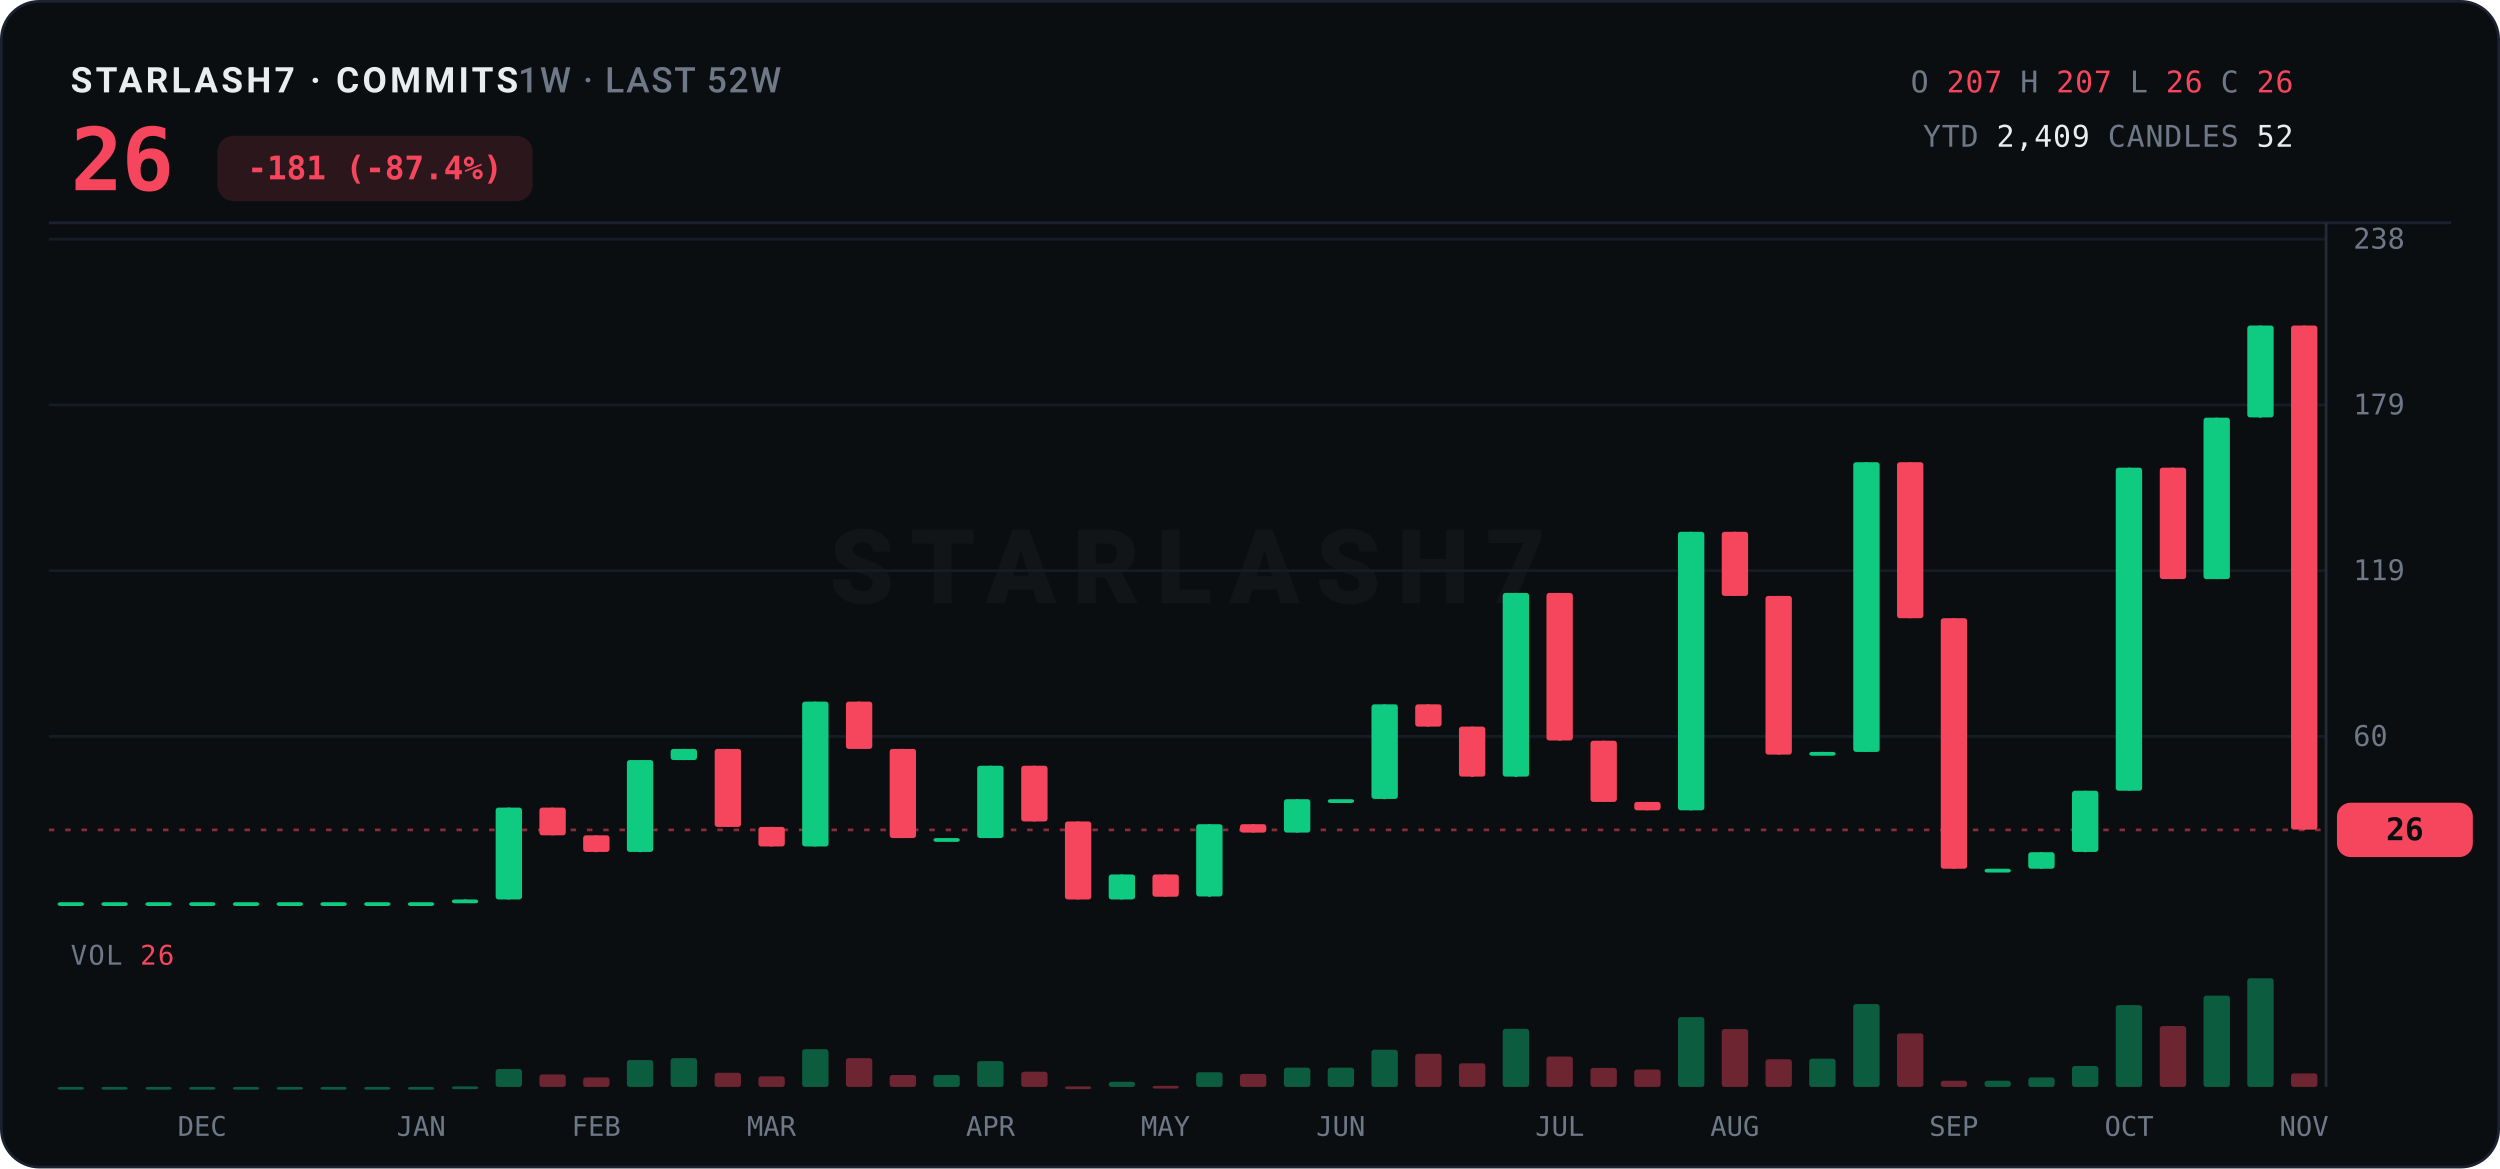
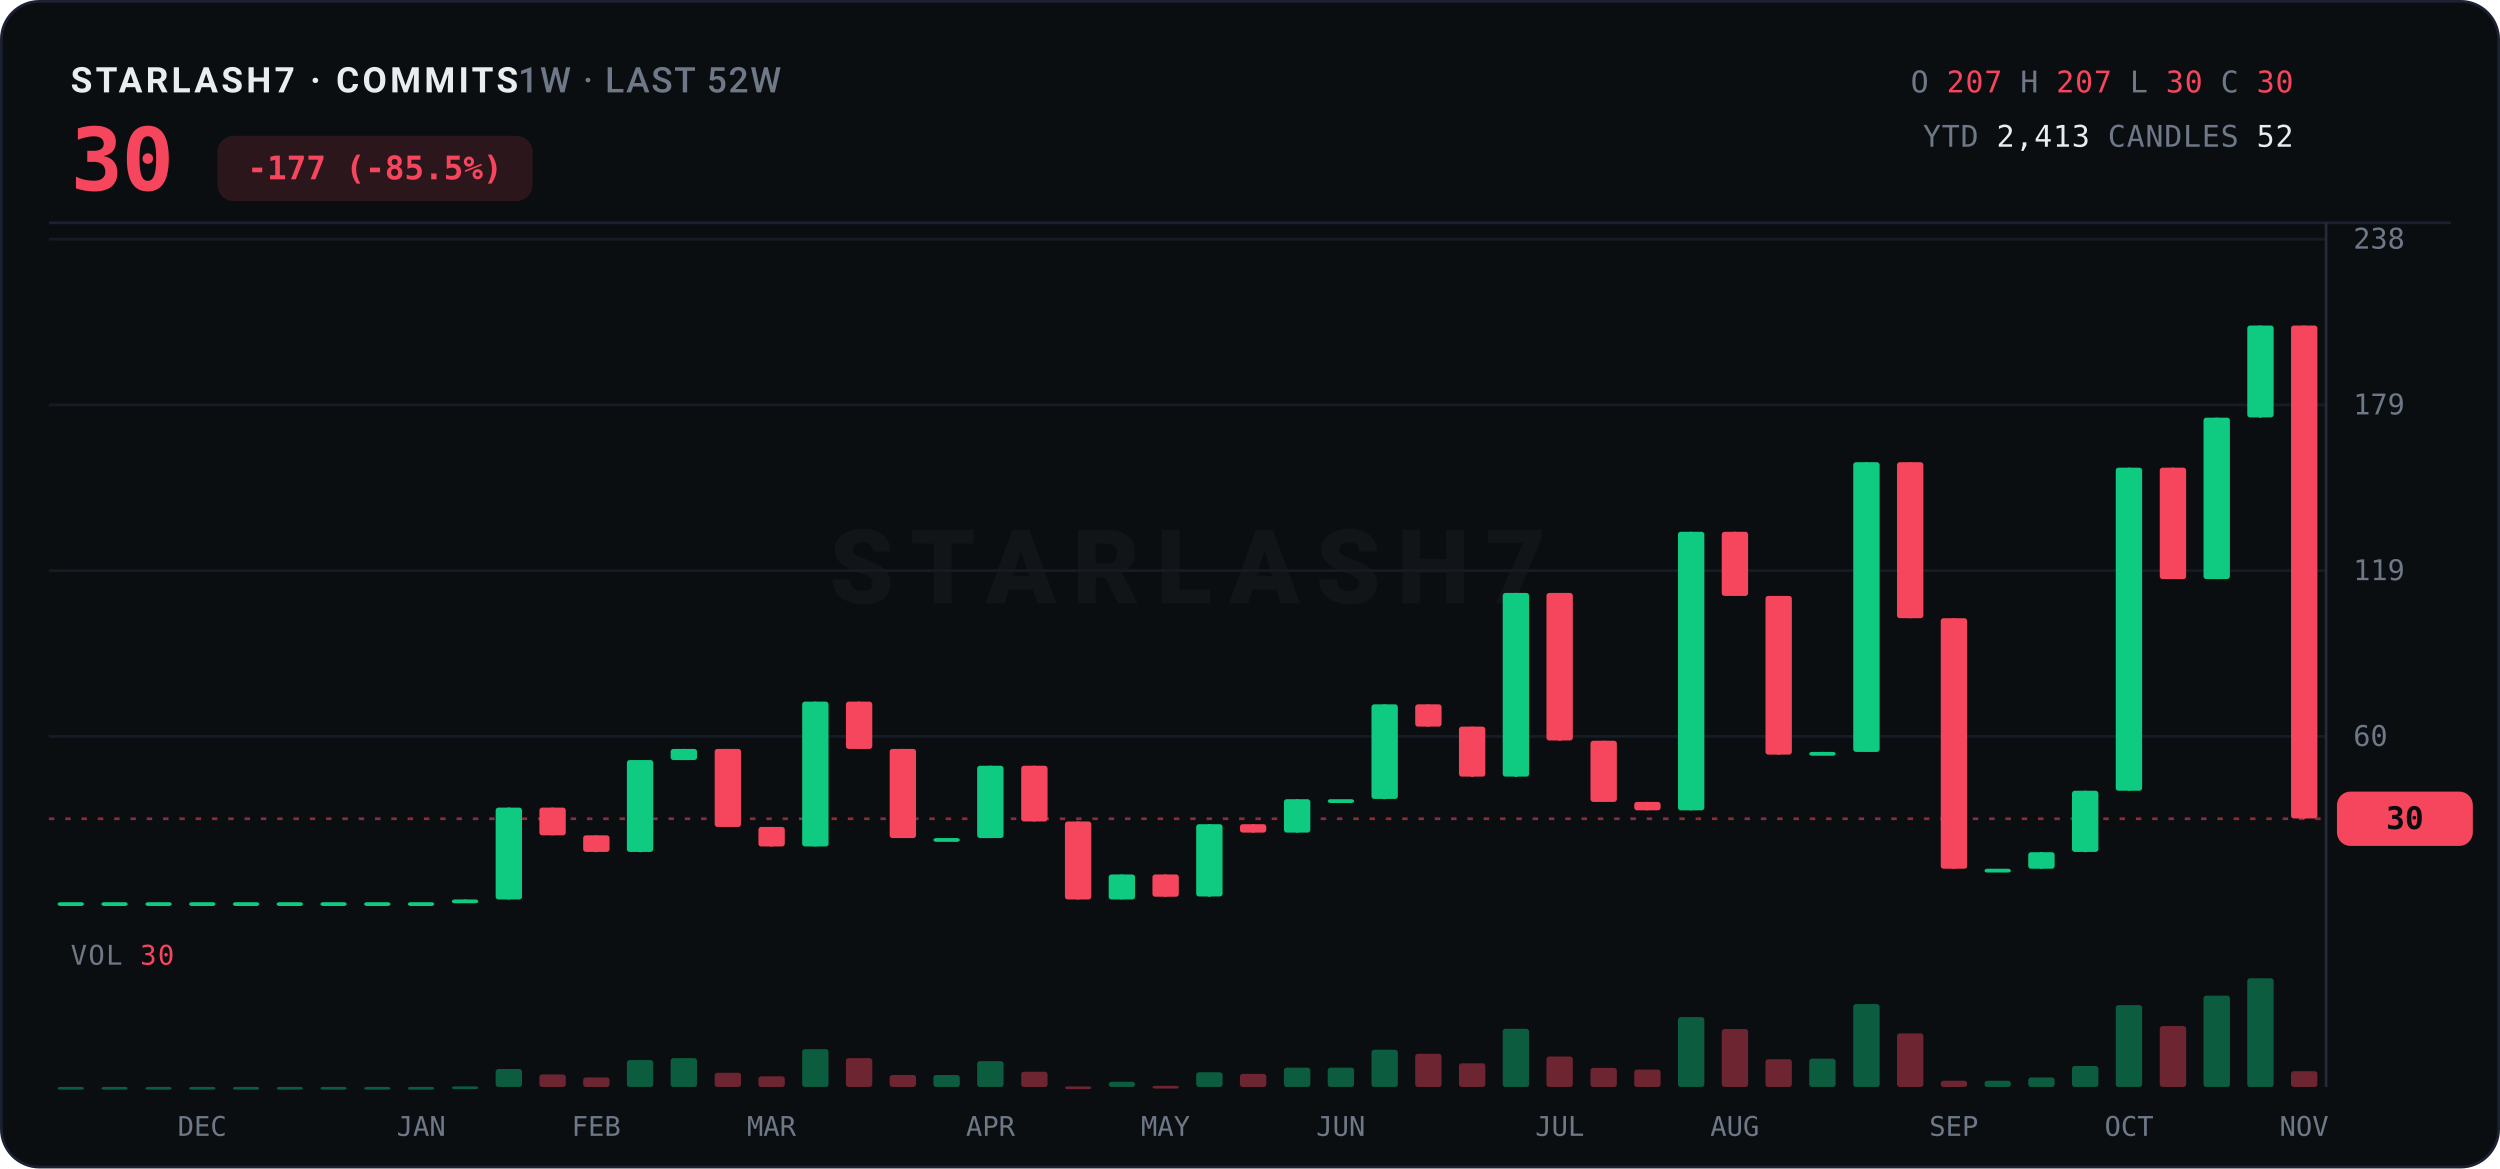
<svg xmlns="http://www.w3.org/2000/svg" width="920" height="430" viewBox="0 0 920 430">
  <rect x="0.5" y="0.5" width="919" height="429" rx="14" fill="#0B0E11" stroke="#1B2130" />
  <text x="26" y="34" font-family="ui-sans-serif,system-ui,-apple-system,'Segoe UI',Roboto,sans-serif" font-size="13" font-weight="700" letter-spacing="1.2" fill="#EAECEF">STARLASH7 · COMMITS<tspan fill="#6E7887" font-weight="500" letter-spacing="0.6">  1W · LAST 52W</tspan>
  </text>
-   <text x="26" y="70" font-family="ui-monospace,'SF Mono',SFMono-Regular,Menlo,Consolas,monospace" font-size="32" font-weight="800" fill="#F6465D" letter-spacing="-0.5">26</text>
+   <text x="26" y="70" font-family="ui-monospace,'SF Mono',SFMono-Regular,Menlo,Consolas,monospace" font-size="32" font-weight="800" fill="#F6465D" letter-spacing="-0.5">30</text>
  <rect x="80" y="50" width="116" height="24" rx="6" fill="#F6465D" opacity="0.14" />
-   <text x="138" y="66" text-anchor="middle" font-family="ui-monospace,'SF Mono',SFMono-Regular,Menlo,Consolas,monospace" font-size="12" font-weight="700" fill="#F6465D">-181 (-87.4%)</text>
+   <text x="138" y="66" text-anchor="middle" font-family="ui-monospace,'SF Mono',SFMono-Regular,Menlo,Consolas,monospace" font-size="12" font-weight="700" fill="#F6465D">-177 (-85.5%)</text>
  <text x="844" y="34" text-anchor="end" font-family="ui-monospace,'SF Mono',SFMono-Regular,Menlo,Consolas,monospace" font-size="11" letter-spacing="0.3">
    <tspan fill="#6E7887">O</tspan>
    <tspan fill="#F6465D">207</tspan>
    <tspan fill="#6E7887">H</tspan>
    <tspan fill="#F6465D">207</tspan>
    <tspan fill="#6E7887">L</tspan>
-     <tspan fill="#F6465D">26</tspan>
+     <tspan fill="#F6465D">30</tspan>
    <tspan fill="#6E7887">C</tspan>
-     <tspan fill="#F6465D">26</tspan>
+     <tspan fill="#F6465D">30</tspan>
  </text>
  <text x="844" y="54" text-anchor="end" font-family="ui-monospace,'SF Mono',SFMono-Regular,Menlo,Consolas,monospace" font-size="11" letter-spacing="0.3">
    <tspan fill="#6E7887">YTD</tspan>
-     <tspan fill="#EAECEF">2,409</tspan>
+     <tspan fill="#EAECEF">2,413</tspan>
    <tspan fill="#6E7887">CANDLES</tspan>
    <tspan fill="#EAECEF">52</tspan>
  </text>
  <line x1="18" y1="82" x2="902" y2="82" stroke="#1B2130" stroke-width="1" />
  <text x="437.0" y="222.0" text-anchor="middle" font-family="ui-sans-serif,system-ui,-apple-system,'Segoe UI',Roboto,sans-serif" font-size="38" font-weight="800" letter-spacing="6" fill="#EAECEF" opacity="0.035">STARLASH7</text>
  <line x1="18" y1="271.0" x2="856" y2="271.0" stroke="#161C26" stroke-width="1" />
  <text x="866" y="274.5" font-family="ui-monospace,'SF Mono',SFMono-Regular,Menlo,Consolas,monospace" font-size="10.5" fill="#6E7887">60</text>
  <line x1="18" y1="210.0" x2="856" y2="210.0" stroke="#161C26" stroke-width="1" />
  <text x="866" y="213.5" font-family="ui-monospace,'SF Mono',SFMono-Regular,Menlo,Consolas,monospace" font-size="10.5" fill="#6E7887">119</text>
  <line x1="18" y1="149.0" x2="856" y2="149.0" stroke="#161C26" stroke-width="1" />
  <text x="866" y="152.5" font-family="ui-monospace,'SF Mono',SFMono-Regular,Menlo,Consolas,monospace" font-size="10.5" fill="#6E7887">179</text>
  <line x1="18" y1="88.0" x2="856" y2="88.0" stroke="#161C26" stroke-width="1" />
  <text x="866" y="91.5" font-family="ui-monospace,'SF Mono',SFMono-Regular,Menlo,Consolas,monospace" font-size="10.5" fill="#6E7887">238</text>
  <line x1="856" y1="82" x2="856" y2="400" stroke="#242B38" stroke-width="1" />
-   <line x1="18" y1="305.4" x2="856" y2="305.4" stroke="#F6465D" stroke-width="1" stroke-dasharray="2 4" opacity="0.55" />
-   <rect x="860" y="295.4" width="50" height="20" rx="5" fill="#F6465D" />
-   <text x="885.0" y="309.2" text-anchor="middle" font-family="ui-monospace,'SF Mono',SFMono-Regular,Menlo,Consolas,monospace" font-size="11.5" font-weight="800" fill="#0B0E11">26</text>
+   <line x1="18" y1="301.3" x2="856" y2="301.3" stroke="#F6465D" stroke-width="1" stroke-dasharray="2 4" opacity="0.55" />
+   <rect x="860" y="291.3" width="50" height="20" rx="5" fill="#F6465D" />
+   <text x="885.0" y="305.1" text-anchor="middle" font-family="ui-monospace,'SF Mono',SFMono-Regular,Menlo,Consolas,monospace" font-size="11.5" font-weight="800" fill="#0B0E11">30</text>
  <line x1="26.1" y1="332.0" x2="26.1" y2="332.0" stroke="#0ECB81" stroke-width="1" />
  <rect x="21.2" y="332.0" width="9.7" height="1.4" rx="1" fill="#0ECB81" />
  <line x1="42.2" y1="332.0" x2="42.2" y2="332.0" stroke="#0ECB81" stroke-width="1" />
  <rect x="37.3" y="332.0" width="9.7" height="1.4" rx="1" fill="#0ECB81" />
  <line x1="58.3" y1="332.0" x2="58.3" y2="332.0" stroke="#0ECB81" stroke-width="1" />
  <rect x="53.5" y="332.0" width="9.7" height="1.4" rx="1" fill="#0ECB81" />
  <line x1="74.4" y1="332.0" x2="74.4" y2="332.0" stroke="#0ECB81" stroke-width="1" />
  <rect x="69.6" y="332.0" width="9.7" height="1.4" rx="1" fill="#0ECB81" />
  <line x1="90.5" y1="332.0" x2="90.5" y2="332.0" stroke="#0ECB81" stroke-width="1" />
  <rect x="85.7" y="332.0" width="9.7" height="1.4" rx="1" fill="#0ECB81" />
  <line x1="106.6" y1="332.0" x2="106.6" y2="332.0" stroke="#0ECB81" stroke-width="1" />
  <rect x="101.8" y="332.0" width="9.7" height="1.4" rx="1" fill="#0ECB81" />
  <line x1="122.8" y1="332.0" x2="122.8" y2="332.0" stroke="#0ECB81" stroke-width="1" />
  <rect x="117.9" y="332.0" width="9.7" height="1.4" rx="1" fill="#0ECB81" />
  <line x1="138.9" y1="332.0" x2="138.9" y2="332.0" stroke="#0ECB81" stroke-width="1" />
  <rect x="134.0" y="332.0" width="9.7" height="1.4" rx="1" fill="#0ECB81" />
  <line x1="155.0" y1="332.0" x2="155.0" y2="332.0" stroke="#0ECB81" stroke-width="1" />
  <rect x="150.1" y="332.0" width="9.7" height="1.4" rx="1" fill="#0ECB81" />
  <line x1="171.1" y1="331.0" x2="171.1" y2="332.0" stroke="#0ECB81" stroke-width="1" />
  <rect x="166.3" y="331.0" width="9.7" height="1.4" rx="1" fill="#0ECB81" />
  <line x1="187.2" y1="297.2" x2="187.2" y2="331.0" stroke="#0ECB81" stroke-width="1" />
  <rect x="182.4" y="297.2" width="9.7" height="33.8" rx="1" fill="#0ECB81" />
  <line x1="203.3" y1="297.2" x2="203.3" y2="307.4" stroke="#F6465D" stroke-width="1" />
  <rect x="198.5" y="297.2" width="9.7" height="10.2" rx="1" fill="#F6465D" />
  <line x1="219.4" y1="307.4" x2="219.4" y2="313.6" stroke="#F6465D" stroke-width="1" />
  <rect x="214.6" y="307.4" width="9.7" height="6.1" rx="1" fill="#F6465D" />
  <line x1="235.6" y1="279.7" x2="235.6" y2="313.6" stroke="#0ECB81" stroke-width="1" />
  <rect x="230.7" y="279.7" width="9.7" height="33.8" rx="1" fill="#0ECB81" />
  <line x1="251.7" y1="275.6" x2="251.7" y2="279.7" stroke="#0ECB81" stroke-width="1" />
  <rect x="246.8" y="275.6" width="9.7" height="4.1" rx="1" fill="#0ECB81" />
  <line x1="267.8" y1="275.6" x2="267.8" y2="304.3" stroke="#F6465D" stroke-width="1" />
  <rect x="263.0" y="275.6" width="9.7" height="28.7" rx="1" fill="#F6465D" />
  <line x1="283.9" y1="304.3" x2="283.9" y2="311.5" stroke="#F6465D" stroke-width="1" />
  <rect x="279.1" y="304.3" width="9.7" height="7.2" rx="1" fill="#F6465D" />
  <line x1="300.0" y1="258.2" x2="300.0" y2="311.5" stroke="#0ECB81" stroke-width="1" />
  <rect x="295.2" y="258.2" width="9.7" height="53.3" rx="1" fill="#0ECB81" />
  <line x1="316.1" y1="258.2" x2="316.1" y2="275.6" stroke="#F6465D" stroke-width="1" />
  <rect x="311.3" y="258.2" width="9.7" height="17.4" rx="1" fill="#F6465D" />
  <line x1="332.3" y1="275.6" x2="332.3" y2="308.4" stroke="#F6465D" stroke-width="1" />
  <rect x="327.4" y="275.6" width="9.7" height="32.8" rx="1" fill="#F6465D" />
  <line x1="348.4" y1="308.4" x2="348.4" y2="308.4" stroke="#0ECB81" stroke-width="1" />
  <rect x="343.5" y="308.4" width="9.7" height="1.4" rx="1" fill="#0ECB81" />
  <line x1="364.5" y1="281.8" x2="364.5" y2="308.4" stroke="#0ECB81" stroke-width="1" />
  <rect x="359.6" y="281.8" width="9.7" height="26.6" rx="1" fill="#0ECB81" />
  <line x1="380.6" y1="281.8" x2="380.6" y2="302.3" stroke="#F6465D" stroke-width="1" />
  <rect x="375.8" y="281.8" width="9.7" height="20.5" rx="1" fill="#F6465D" />
  <line x1="396.7" y1="302.3" x2="396.7" y2="331.0" stroke="#F6465D" stroke-width="1" />
  <rect x="391.9" y="302.3" width="9.7" height="28.7" rx="1" fill="#F6465D" />
  <line x1="412.8" y1="321.8" x2="412.8" y2="331.0" stroke="#0ECB81" stroke-width="1" />
  <rect x="408.0" y="321.8" width="9.7" height="9.2" rx="1" fill="#0ECB81" />
  <line x1="428.9" y1="321.8" x2="428.9" y2="330.0" stroke="#F6465D" stroke-width="1" />
  <rect x="424.1" y="321.8" width="9.7" height="8.2" rx="1" fill="#F6465D" />
  <line x1="445.1" y1="303.3" x2="445.1" y2="330.0" stroke="#0ECB81" stroke-width="1" />
  <rect x="440.2" y="303.3" width="9.7" height="26.6" rx="1" fill="#0ECB81" />
  <line x1="461.2" y1="303.3" x2="461.2" y2="306.4" stroke="#F6465D" stroke-width="1" />
  <rect x="456.3" y="303.3" width="9.7" height="3.1" rx="1" fill="#F6465D" />
  <line x1="477.3" y1="294.1" x2="477.3" y2="306.4" stroke="#0ECB81" stroke-width="1" />
  <rect x="472.5" y="294.1" width="9.7" height="12.3" rx="1" fill="#0ECB81" />
  <line x1="493.4" y1="294.1" x2="493.4" y2="294.1" stroke="#0ECB81" stroke-width="1" />
  <rect x="488.6" y="294.1" width="9.7" height="1.4" rx="1" fill="#0ECB81" />
  <line x1="509.5" y1="259.2" x2="509.5" y2="294.1" stroke="#0ECB81" stroke-width="1" />
  <rect x="504.7" y="259.2" width="9.7" height="34.8" rx="1" fill="#0ECB81" />
  <line x1="525.6" y1="259.2" x2="525.6" y2="267.4" stroke="#F6465D" stroke-width="1" />
  <rect x="520.8" y="259.2" width="9.7" height="8.2" rx="1" fill="#F6465D" />
  <line x1="541.8" y1="267.4" x2="541.8" y2="285.9" stroke="#F6465D" stroke-width="1" />
  <rect x="536.9" y="267.4" width="9.7" height="18.4" rx="1" fill="#F6465D" />
  <line x1="557.9" y1="218.2" x2="557.9" y2="285.9" stroke="#0ECB81" stroke-width="1" />
  <rect x="553.0" y="218.2" width="9.7" height="67.6" rx="1" fill="#0ECB81" />
  <line x1="574.0" y1="218.2" x2="574.0" y2="272.6" stroke="#F6465D" stroke-width="1" />
  <rect x="569.1" y="218.2" width="9.7" height="54.3" rx="1" fill="#F6465D" />
  <line x1="590.1" y1="272.6" x2="590.1" y2="295.1" stroke="#F6465D" stroke-width="1" />
  <rect x="585.3" y="272.6" width="9.7" height="22.5" rx="1" fill="#F6465D" />
  <line x1="606.2" y1="295.1" x2="606.2" y2="298.2" stroke="#F6465D" stroke-width="1" />
  <rect x="601.4" y="295.1" width="9.7" height="3.1" rx="1" fill="#F6465D" />
  <line x1="622.3" y1="195.7" x2="622.3" y2="298.2" stroke="#0ECB81" stroke-width="1" />
  <rect x="617.5" y="195.7" width="9.7" height="102.5" rx="1" fill="#0ECB81" />
  <line x1="638.4" y1="195.7" x2="638.4" y2="219.3" stroke="#F6465D" stroke-width="1" />
  <rect x="633.6" y="195.7" width="9.7" height="23.6" rx="1" fill="#F6465D" />
  <line x1="654.6" y1="219.3" x2="654.6" y2="277.7" stroke="#F6465D" stroke-width="1" />
  <rect x="649.7" y="219.3" width="9.7" height="58.4" rx="1" fill="#F6465D" />
  <line x1="670.7" y1="276.7" x2="670.7" y2="277.7" stroke="#0ECB81" stroke-width="1" />
  <rect x="665.8" y="276.7" width="9.7" height="1.4" rx="1" fill="#0ECB81" />
  <line x1="686.8" y1="170.1" x2="686.8" y2="276.7" stroke="#0ECB81" stroke-width="1" />
  <rect x="682.0" y="170.1" width="9.7" height="106.6" rx="1" fill="#0ECB81" />
  <line x1="702.9" y1="170.1" x2="702.9" y2="227.5" stroke="#F6465D" stroke-width="1" />
  <rect x="698.1" y="170.1" width="9.7" height="57.4" rx="1" fill="#F6465D" />
  <line x1="719.0" y1="227.5" x2="719.0" y2="319.7" stroke="#F6465D" stroke-width="1" />
  <rect x="714.2" y="227.5" width="9.7" height="92.2" rx="1" fill="#F6465D" />
  <line x1="735.1" y1="319.7" x2="735.1" y2="319.7" stroke="#0ECB81" stroke-width="1" />
  <rect x="730.3" y="319.7" width="9.7" height="1.4" rx="1" fill="#0ECB81" />
  <line x1="751.2" y1="313.6" x2="751.2" y2="319.7" stroke="#0ECB81" stroke-width="1" />
  <rect x="746.4" y="313.6" width="9.7" height="6.1" rx="1" fill="#0ECB81" />
  <line x1="767.4" y1="291.0" x2="767.4" y2="313.6" stroke="#0ECB81" stroke-width="1" />
  <rect x="762.5" y="291.0" width="9.7" height="22.5" rx="1" fill="#0ECB81" />
  <line x1="783.5" y1="172.1" x2="783.5" y2="291.0" stroke="#0ECB81" stroke-width="1" />
  <rect x="778.6" y="172.1" width="9.7" height="118.9" rx="1" fill="#0ECB81" />
  <line x1="799.6" y1="172.1" x2="799.6" y2="213.1" stroke="#F6465D" stroke-width="1" />
  <rect x="794.8" y="172.1" width="9.7" height="41.0" rx="1" fill="#F6465D" />
  <line x1="815.7" y1="153.7" x2="815.7" y2="213.1" stroke="#0ECB81" stroke-width="1" />
  <rect x="810.9" y="153.7" width="9.7" height="59.4" rx="1" fill="#0ECB81" />
  <line x1="831.8" y1="119.8" x2="831.8" y2="153.7" stroke="#0ECB81" stroke-width="1" />
  <rect x="827.0" y="119.8" width="9.7" height="33.8" rx="1" fill="#0ECB81" />
-   <line x1="847.9" y1="119.8" x2="847.9" y2="305.4" stroke="#F6465D" stroke-width="1" />
-   <rect x="843.1" y="119.8" width="9.7" height="185.5" rx="1" fill="#F6465D" />
-   <text x="26" y="355" font-family="ui-monospace,'SF Mono',SFMono-Regular,Menlo,Consolas,monospace" font-size="10" letter-spacing="0.5" fill="#6E7887">VOL <tspan fill="#F6465D">26</tspan>
+   <line x1="847.9" y1="119.8" x2="847.9" y2="301.3" stroke="#F6465D" stroke-width="1" />
+   <rect x="843.1" y="119.8" width="9.7" height="181.4" rx="1" fill="#F6465D" />
+   <text x="26" y="355" font-family="ui-monospace,'SF Mono',SFMono-Regular,Menlo,Consolas,monospace" font-size="10" letter-spacing="0.5" fill="#6E7887">VOL <tspan fill="#F6465D">30</tspan>
  </text>
  <rect x="21.2" y="400.0" width="9.7" height="1.0" rx="1" fill="#0ECB81" opacity="0.42" />
  <rect x="37.3" y="400.0" width="9.7" height="1.0" rx="1" fill="#0ECB81" opacity="0.42" />
  <rect x="53.5" y="400.0" width="9.7" height="1.0" rx="1" fill="#0ECB81" opacity="0.42" />
  <rect x="69.6" y="400.0" width="9.7" height="1.0" rx="1" fill="#0ECB81" opacity="0.42" />
  <rect x="85.7" y="400.0" width="9.7" height="1.0" rx="1" fill="#0ECB81" opacity="0.42" />
  <rect x="101.8" y="400.0" width="9.7" height="1.0" rx="1" fill="#0ECB81" opacity="0.42" />
  <rect x="117.9" y="400.0" width="9.7" height="1.0" rx="1" fill="#0ECB81" opacity="0.42" />
  <rect x="134.0" y="400.0" width="9.7" height="1.0" rx="1" fill="#0ECB81" opacity="0.42" />
  <rect x="150.1" y="400.0" width="9.7" height="1.0" rx="1" fill="#0ECB81" opacity="0.42" />
  <rect x="166.3" y="399.8" width="9.7" height="1.0" rx="1" fill="#0ECB81" opacity="0.42" />
  <rect x="182.4" y="393.4" width="9.7" height="6.6" rx="1" fill="#0ECB81" opacity="0.42" />
  <rect x="198.5" y="395.4" width="9.7" height="4.6" rx="1" fill="#F6465D" opacity="0.42" />
  <rect x="214.6" y="396.5" width="9.7" height="3.5" rx="1" fill="#F6465D" opacity="0.42" />
  <rect x="230.7" y="390.1" width="9.7" height="9.9" rx="1" fill="#0ECB81" opacity="0.42" />
  <rect x="246.8" y="389.4" width="9.7" height="10.6" rx="1" fill="#0ECB81" opacity="0.42" />
  <rect x="263.0" y="394.8" width="9.7" height="5.2" rx="1" fill="#F6465D" opacity="0.42" />
  <rect x="279.1" y="396.1" width="9.7" height="3.9" rx="1" fill="#F6465D" opacity="0.42" />
  <rect x="295.2" y="386.1" width="9.7" height="13.9" rx="1" fill="#0ECB81" opacity="0.42" />
  <rect x="311.3" y="389.4" width="9.7" height="10.6" rx="1" fill="#F6465D" opacity="0.42" />
  <rect x="327.4" y="395.6" width="9.7" height="4.4" rx="1" fill="#F6465D" opacity="0.42" />
  <rect x="343.5" y="395.6" width="9.7" height="4.4" rx="1" fill="#0ECB81" opacity="0.42" />
  <rect x="359.6" y="390.5" width="9.7" height="9.5" rx="1" fill="#0ECB81" opacity="0.42" />
  <rect x="375.8" y="394.4" width="9.7" height="5.6" rx="1" fill="#F6465D" opacity="0.42" />
  <rect x="391.9" y="399.8" width="9.7" height="1.0" rx="1" fill="#F6465D" opacity="0.42" />
  <rect x="408.0" y="398.1" width="9.7" height="1.9" rx="1" fill="#0ECB81" opacity="0.42" />
  <rect x="424.1" y="399.6" width="9.7" height="1.0" rx="1" fill="#F6465D" opacity="0.42" />
  <rect x="440.2" y="394.6" width="9.7" height="5.4" rx="1" fill="#0ECB81" opacity="0.42" />
  <rect x="456.3" y="395.2" width="9.7" height="4.8" rx="1" fill="#F6465D" opacity="0.42" />
  <rect x="472.5" y="392.9" width="9.7" height="7.1" rx="1" fill="#0ECB81" opacity="0.42" />
  <rect x="488.6" y="392.9" width="9.7" height="7.1" rx="1" fill="#0ECB81" opacity="0.42" />
  <rect x="504.7" y="386.3" width="9.7" height="13.7" rx="1" fill="#0ECB81" opacity="0.42" />
  <rect x="520.8" y="387.8" width="9.7" height="12.2" rx="1" fill="#F6465D" opacity="0.42" />
  <rect x="536.9" y="391.3" width="9.7" height="8.7" rx="1" fill="#F6465D" opacity="0.42" />
  <rect x="553.0" y="378.6" width="9.7" height="21.4" rx="1" fill="#0ECB81" opacity="0.42" />
  <rect x="569.1" y="388.8" width="9.7" height="11.2" rx="1" fill="#F6465D" opacity="0.42" />
  <rect x="585.3" y="393.0" width="9.7" height="7.0" rx="1" fill="#F6465D" opacity="0.42" />
  <rect x="601.4" y="393.6" width="9.7" height="6.4" rx="1" fill="#F6465D" opacity="0.42" />
  <rect x="617.5" y="374.3" width="9.7" height="25.7" rx="1" fill="#0ECB81" opacity="0.42" />
  <rect x="633.6" y="378.7" width="9.7" height="21.3" rx="1" fill="#F6465D" opacity="0.42" />
  <rect x="649.7" y="389.8" width="9.7" height="10.2" rx="1" fill="#F6465D" opacity="0.42" />
  <rect x="665.8" y="389.6" width="9.7" height="10.4" rx="1" fill="#0ECB81" opacity="0.42" />
  <rect x="682.0" y="369.5" width="9.7" height="30.5" rx="1" fill="#0ECB81" opacity="0.42" />
  <rect x="698.1" y="380.3" width="9.7" height="19.7" rx="1" fill="#F6465D" opacity="0.42" />
  <rect x="714.2" y="397.7" width="9.7" height="2.3" rx="1" fill="#F6465D" opacity="0.42" />
  <rect x="730.3" y="397.7" width="9.7" height="2.3" rx="1" fill="#0ECB81" opacity="0.42" />
  <rect x="746.4" y="396.5" width="9.7" height="3.5" rx="1" fill="#0ECB81" opacity="0.42" />
  <rect x="762.5" y="392.3" width="9.7" height="7.7" rx="1" fill="#0ECB81" opacity="0.42" />
  <rect x="778.6" y="369.9" width="9.7" height="30.1" rx="1" fill="#0ECB81" opacity="0.42" />
  <rect x="794.8" y="377.6" width="9.7" height="22.4" rx="1" fill="#F6465D" opacity="0.42" />
  <rect x="810.9" y="366.4" width="9.7" height="33.6" rx="1" fill="#0ECB81" opacity="0.42" />
  <rect x="827.0" y="360.0" width="9.7" height="40.0" rx="1" fill="#0ECB81" opacity="0.42" />
-   <rect x="843.1" y="395.0" width="9.7" height="5.0" rx="1" fill="#F6465D" opacity="0.42" />
+   <rect x="843.1" y="394.2" width="9.7" height="5.8" rx="1" fill="#F6465D" opacity="0.42" />
  <text x="74.4" y="418" text-anchor="middle" font-family="ui-monospace,'SF Mono',SFMono-Regular,Menlo,Consolas,monospace" font-size="10" fill="#6E7887">DEC</text>
  <text x="155.0" y="418" text-anchor="middle" font-family="ui-monospace,'SF Mono',SFMono-Regular,Menlo,Consolas,monospace" font-size="10" fill="#6E7887">JAN</text>
  <text x="219.4" y="418" text-anchor="middle" font-family="ui-monospace,'SF Mono',SFMono-Regular,Menlo,Consolas,monospace" font-size="10" fill="#6E7887">FEB</text>
  <text x="283.9" y="418" text-anchor="middle" font-family="ui-monospace,'SF Mono',SFMono-Regular,Menlo,Consolas,monospace" font-size="10" fill="#6E7887">MAR</text>
  <text x="364.5" y="418" text-anchor="middle" font-family="ui-monospace,'SF Mono',SFMono-Regular,Menlo,Consolas,monospace" font-size="10" fill="#6E7887">APR</text>
  <text x="428.9" y="418" text-anchor="middle" font-family="ui-monospace,'SF Mono',SFMono-Regular,Menlo,Consolas,monospace" font-size="10" fill="#6E7887">MAY</text>
  <text x="493.4" y="418" text-anchor="middle" font-family="ui-monospace,'SF Mono',SFMono-Regular,Menlo,Consolas,monospace" font-size="10" fill="#6E7887">JUN</text>
  <text x="574.0" y="418" text-anchor="middle" font-family="ui-monospace,'SF Mono',SFMono-Regular,Menlo,Consolas,monospace" font-size="10" fill="#6E7887">JUL</text>
  <text x="638.4" y="418" text-anchor="middle" font-family="ui-monospace,'SF Mono',SFMono-Regular,Menlo,Consolas,monospace" font-size="10" fill="#6E7887">AUG</text>
  <text x="719.0" y="418" text-anchor="middle" font-family="ui-monospace,'SF Mono',SFMono-Regular,Menlo,Consolas,monospace" font-size="10" fill="#6E7887">SEP</text>
  <text x="783.5" y="418" text-anchor="middle" font-family="ui-monospace,'SF Mono',SFMono-Regular,Menlo,Consolas,monospace" font-size="10" fill="#6E7887">OCT</text>
  <text x="847.9" y="418" text-anchor="middle" font-family="ui-monospace,'SF Mono',SFMono-Regular,Menlo,Consolas,monospace" font-size="10" fill="#6E7887">NOV</text>
</svg>
